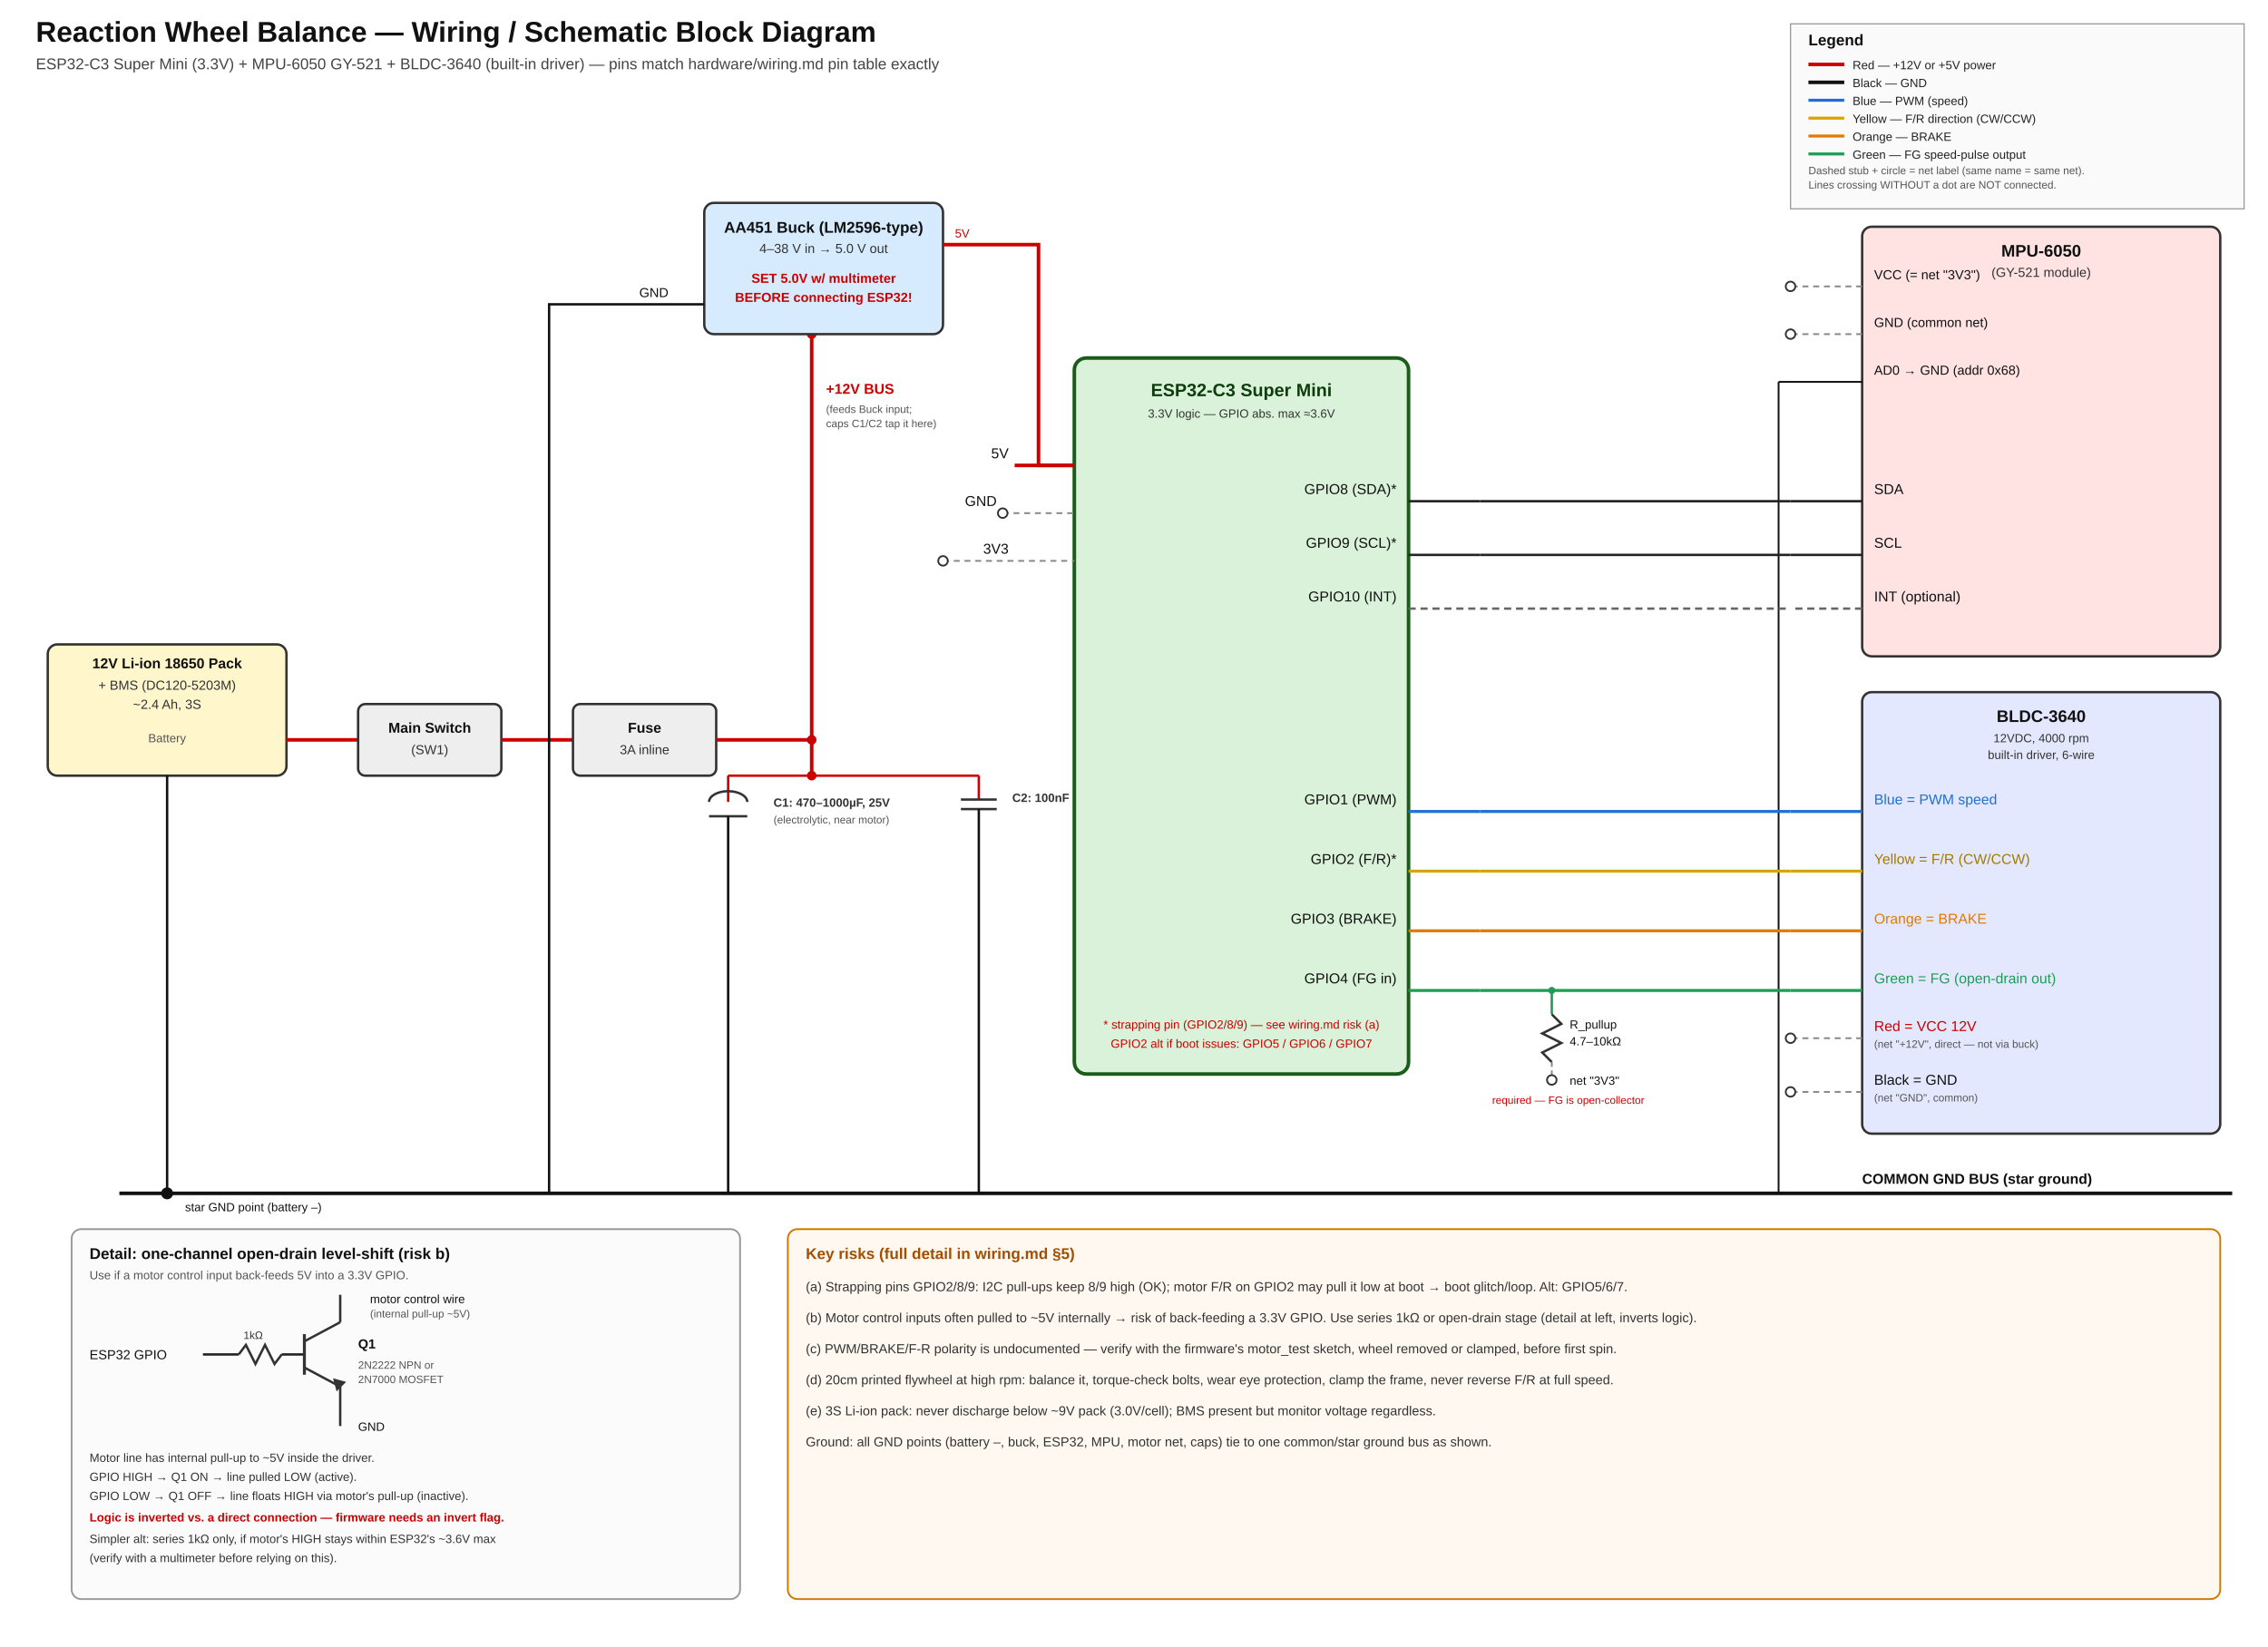
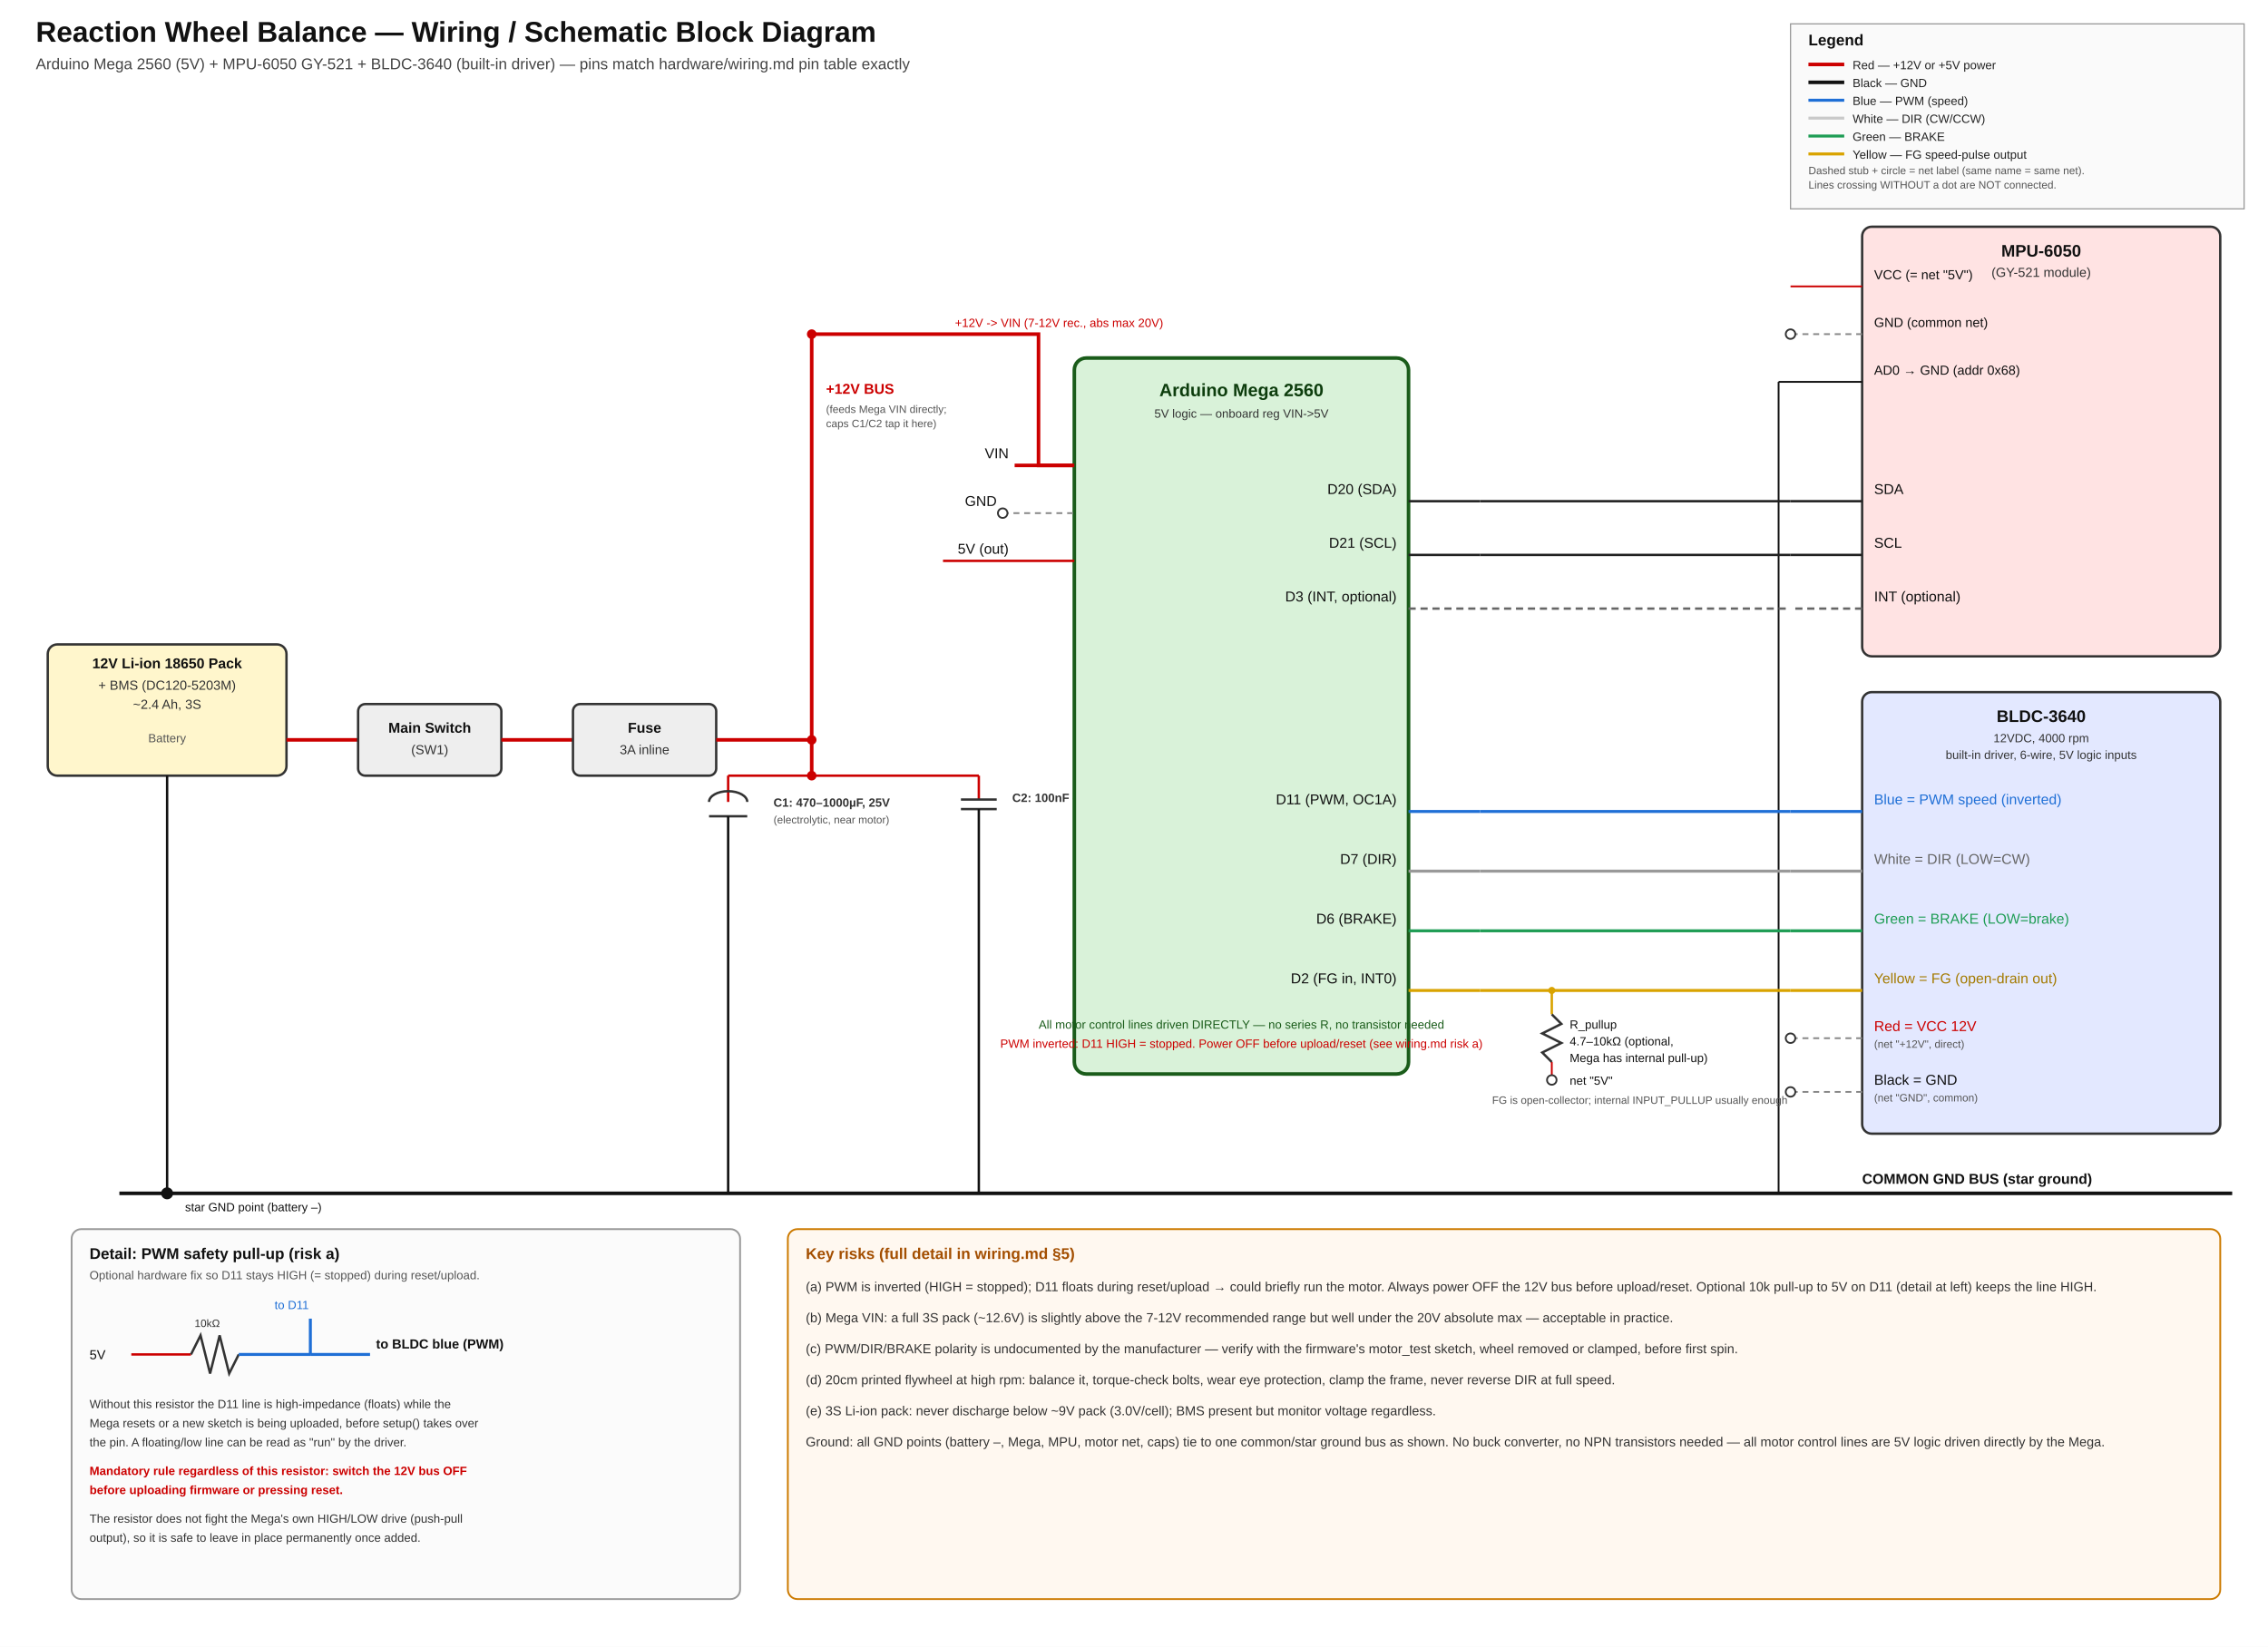
<svg xmlns="http://www.w3.org/2000/svg" width="1900" height="1380" viewBox="0 0 1900 1380" font-family="Segoe UI, Arial, sans-serif">
  <rect x="0" y="0" width="1900" height="1380" fill="#ffffff" />
  <text x="30" y="35" font-size="24" font-weight="bold" fill="#111">Reaction Wheel Balance — Wiring / Schematic Block Diagram</text>
-   <text x="30" y="58" font-size="13" fill="#444">ESP32-C3 Super Mini (3.3V) + MPU-6050 GY-521 + BLDC-3640 (built-in driver) — pins match hardware/wiring.md pin table exactly</text>
+   <text x="30" y="58" font-size="13" fill="#444">Arduino Mega 2560 (5V) + MPU-6050 GY-521 + BLDC-3640 (built-in driver) — pins match hardware/wiring.md pin table exactly</text>
  <rect x="1500" y="20" width="380" height="155" fill="#fafafa" stroke="#999" stroke-width="1" />
  <text x="1515" y="38" font-size="13" font-weight="bold" fill="#111">Legend</text>
  <line x1="1515" y1="54" x2="1545" y2="54" stroke="#cc0000" stroke-width="3" />
  <text x="1552" y="58" font-size="10" fill="#222">Red — +12V or +5V power</text>
  <line x1="1515" y1="69" x2="1545" y2="69" stroke="#111111" stroke-width="3" />
  <text x="1552" y="73" font-size="10" fill="#222">Black — GND</text>
  <line x1="1515" y1="84" x2="1545" y2="84" stroke="#1f6fd6" stroke-width="2.5" />
  <text x="1552" y="88" font-size="10" fill="#222">Blue — PWM (speed)</text>
-   <line x1="1515" y1="99" x2="1545" y2="99" stroke="#d9a300" stroke-width="2.5" />
-   <text x="1552" y="103" font-size="10" fill="#222">Yellow — F/R direction (CW/CCW)</text>
-   <line x1="1515" y1="114" x2="1545" y2="114" stroke="#e07b00" stroke-width="2.5" />
-   <text x="1552" y="118" font-size="10" fill="#222">Orange — BRAKE</text>
-   <line x1="1515" y1="129" x2="1545" y2="129" stroke="#1f9d55" stroke-width="2.5" />
-   <text x="1552" y="133" font-size="10" fill="#222">Green — FG speed-pulse output</text>
+   <line x1="1515" y1="99" x2="1545" y2="99" stroke="#c9c9c9" stroke-width="2.5" />
+   <text x="1552" y="103" font-size="10" fill="#222">White — DIR (CW/CCW)</text>
+   <line x1="1515" y1="114" x2="1545" y2="114" stroke="#1f9d55" stroke-width="2.5" />
+   <text x="1552" y="118" font-size="10" fill="#222">Green — BRAKE</text>
+   <line x1="1515" y1="129" x2="1545" y2="129" stroke="#d9a300" stroke-width="2.5" />
+   <text x="1552" y="133" font-size="10" fill="#222">Yellow — FG speed-pulse output</text>
  <text x="1515" y="146" font-size="9" fill="#555">Dashed stub + circle = net label (same name = same net).</text>
  <text x="1515" y="158" font-size="9" fill="#555">Lines crossing WITHOUT a dot are NOT connected.</text>
  <rect x="40" y="540" width="200" height="110" rx="8" fill="#FFF6CC" stroke="#333" stroke-width="2" />
  <text x="140" y="560" font-size="12" font-weight="bold" text-anchor="middle" fill="#111">12V Li-ion 18650 Pack</text>
  <text x="140" y="578" font-size="11" text-anchor="middle" fill="#333">+ BMS (DC120-5203M)</text>
  <text x="140" y="594" font-size="11" text-anchor="middle" fill="#333">~2.4 Ah, 3S</text>
  <text x="140" y="622" font-size="10" text-anchor="middle" fill="#555">Battery</text>
  <line x1="240" y1="620" x2="300" y2="620" stroke="#cc0000" stroke-width="3" />
  <line x1="140" y1="650" x2="140" y2="1000" stroke="#111111" stroke-width="2" />
  <circle cx="140" cy="1000" r="5" fill="#111111" />
  <text x="155" y="1015" font-size="10" fill="#111">star GND point (battery –)</text>
  <rect x="300" y="590" width="120" height="60" rx="6" fill="#eeeeee" stroke="#333" stroke-width="2" />
  <text x="360" y="614" font-size="12" font-weight="bold" text-anchor="middle" fill="#111">Main Switch</text>
  <text x="360" y="632" font-size="11" text-anchor="middle" fill="#333">(SW1)</text>
  <line x1="420" y1="620" x2="480" y2="620" stroke="#cc0000" stroke-width="3" />
  <rect x="480" y="590" width="120" height="60" rx="6" fill="#eeeeee" stroke="#333" stroke-width="2" />
  <text x="540" y="614" font-size="12" font-weight="bold" text-anchor="middle" fill="#111">Fuse</text>
  <text x="540" y="632" font-size="11" text-anchor="middle" fill="#333">3A inline</text>
  <line x1="600" y1="620" x2="680" y2="620" stroke="#cc0000" stroke-width="3" />
  <line x1="680" y1="280" x2="680" y2="650" stroke="#cc0000" stroke-width="3" />
  <circle cx="680" cy="280" r="4" fill="#cc0000" />
  <circle cx="680" cy="620" r="4" fill="#cc0000" />
  <circle cx="680" cy="650" r="4" fill="#cc0000" />
  <text x="692" y="330" font-size="12" font-weight="bold" fill="#cc0000">+12V BUS</text>
-   <text x="692" y="346" font-size="9" fill="#555">(feeds Buck input;</text>
+   <text x="692" y="346" font-size="9" fill="#555">(feeds Mega VIN directly;</text>
  <text x="692" y="358" font-size="9" fill="#555">caps C1/C2 tap it here)</text>
  <line x1="100" y1="1000" x2="1870" y2="1000" stroke="#111111" stroke-width="3" />
  <text x="1560" y="992" font-size="12" font-weight="bold" fill="#111">COMMON GND BUS (star ground)</text>
  <line x1="610" y1="650" x2="820" y2="650" stroke="#cc0000" stroke-width="2" />
  <line x1="610" y1="650" x2="610" y2="672" stroke="#cc0000" stroke-width="2" />
  <path d="M 594,672 A 16,9 0 0 1 626,672" fill="none" stroke="#333" stroke-width="2" />
  <line x1="594" y1="684" x2="626" y2="684" stroke="#333" stroke-width="2" />
  <line x1="610" y1="684" x2="610" y2="1000" stroke="#111111" stroke-width="2" />
  <text x="648" y="676" font-size="10" font-weight="bold" fill="#333">C1: 470–1000µF, 25V</text>
  <text x="648" y="690" font-size="9" fill="#555">(electrolytic, near motor)</text>
  <line x1="820" y1="650" x2="820" y2="670" stroke="#cc0000" stroke-width="2" />
  <line x1="805" y1="670" x2="835" y2="670" stroke="#333" stroke-width="2" />
  <line x1="805" y1="678" x2="835" y2="678" stroke="#333" stroke-width="2" />
  <line x1="820" y1="678" x2="820" y2="1000" stroke="#111111" stroke-width="2" />
  <text x="848" y="672" font-size="10" font-weight="bold" fill="#333">C2: 100nF ceramic</text>
-   <rect x="590" y="170" width="200" height="110" rx="8" fill="#D7EBFF" stroke="#333" stroke-width="2" />
-   <text x="690" y="195" font-size="13" font-weight="bold" text-anchor="middle" fill="#111">AA451 Buck (LM2596-type)</text>
-   <text x="690" y="212" font-size="11" text-anchor="middle" fill="#333">4–38 V in → 5.0 V out</text>
-   <text x="690" y="237" font-size="11" font-weight="bold" text-anchor="middle" fill="#cc0000">SET 5.0V w/ multimeter</text>
-   <text x="690" y="253" font-size="11" font-weight="bold" text-anchor="middle" fill="#cc0000">BEFORE connecting ESP32!</text>
-   <polyline points="790,205 870,205 870,390 900,390" fill="none" stroke="#cc0000" stroke-width="3" />
-   <text x="800" y="199" font-size="10" fill="#cc0000">5V</text>
-   <polyline points="590,255 460,255 460,1000" fill="none" stroke="#111111" stroke-width="2" />
-   <text x="560" y="249" font-family="Segoe UI, Arial, sans-serif" font-size="11" fill="#111111" text-anchor="end">GND</text>
+   <polyline points="680,280 870,280 870,390 900,390" fill="none" stroke="#cc0000" stroke-width="3" />
+   <text x="800" y="274" font-size="10" fill="#cc0000">+12V -&gt; VIN (7-12V rec., abs max 20V)</text>
  <rect x="900" y="300" width="280" height="600" rx="10" fill="#D9F2D9" stroke="#1a5c1a" stroke-width="3" />
-   <text x="1040" y="332" font-size="15" font-weight="bold" text-anchor="middle" fill="#0d3d0d">ESP32-C3 Super Mini</text>
-   <text x="1040" y="350" font-size="10" text-anchor="middle" fill="#333">3.3V logic — GPIO abs. max ≈3.6V</text>
+   <text x="1040" y="332" font-size="15" font-weight="bold" text-anchor="middle" fill="#0d3d0d">Arduino Mega 2560</text>
+   <text x="1040" y="350" font-size="10" text-anchor="middle" fill="#333">5V logic — onboard reg VIN-&gt;5V</text>
  <line x1="850" y1="390" x2="900" y2="390" stroke="#cc0000" stroke-width="3" />
-   <text x="845" y="384" font-size="12" text-anchor="end" fill="#111">5V</text>
+   <text x="845" y="384" font-size="12" text-anchor="end" fill="#111">VIN</text>
  <line x1="840" y1="430" x2="900" y2="430" stroke="#888" stroke-width="1.5" stroke-dasharray="5,4" />
  <circle cx="840" cy="430" r="4" fill="#ffffff" stroke="#333" stroke-width="1.5" />
  <text x="835" y="424" font-size="12" text-anchor="end" fill="#111">GND</text>
-   <line x1="790" y1="470" x2="900" y2="470" stroke="#888" stroke-width="1.5" stroke-dasharray="5,4" />
-   <circle cx="790" cy="470" r="4" fill="#ffffff" stroke="#333" stroke-width="1.5" />
-   <text x="845" y="464" font-size="12" text-anchor="end" fill="#111">3V3</text>
+   <line x1="790" y1="470" x2="900" y2="470" stroke="#cc0000" stroke-width="2" />
+   <text x="845" y="464" font-size="12" text-anchor="end" fill="#111">5V (out)</text>
  <line x1="1180" y1="420" x2="1240" y2="420" stroke="#222222" stroke-width="2" />
-   <text x="1170" y="414" font-size="12" text-anchor="end" fill="#111">GPIO8 (SDA)*</text>
+   <text x="1170" y="414" font-size="12" text-anchor="end" fill="#111">D20 (SDA)</text>
  <line x1="1180" y1="465" x2="1240" y2="465" stroke="#222222" stroke-width="2" />
-   <text x="1170" y="459" font-size="12" text-anchor="end" fill="#111">GPIO9 (SCL)*</text>
+   <text x="1170" y="459" font-size="12" text-anchor="end" fill="#111">D21 (SCL)</text>
  <line x1="1180" y1="510" x2="1240" y2="510" stroke="#666666" stroke-width="2" stroke-dasharray="6,4" />
-   <text x="1170" y="504" font-size="12" text-anchor="end" fill="#111">GPIO10 (INT)</text>
+   <text x="1170" y="504" font-size="12" text-anchor="end" fill="#111">D3 (INT, optional)</text>
  <line x1="1180" y1="680" x2="1240" y2="680" stroke="#1f6fd6" stroke-width="2.5" />
-   <text x="1170" y="674" font-size="12" text-anchor="end" fill="#111">GPIO1 (PWM)</text>
-   <line x1="1180" y1="730" x2="1240" y2="730" stroke="#d9a300" stroke-width="2.5" />
-   <text x="1170" y="724" font-size="12" text-anchor="end" fill="#111">GPIO2 (F/R)*</text>
-   <line x1="1180" y1="780" x2="1240" y2="780" stroke="#e07b00" stroke-width="2.5" />
-   <text x="1170" y="774" font-size="12" text-anchor="end" fill="#111">GPIO3 (BRAKE)</text>
-   <line x1="1240" y1="830" x2="1180" y2="830" stroke="#1f9d55" stroke-width="2.5" />
-   <text x="1170" y="824" font-size="12" text-anchor="end" fill="#111">GPIO4 (FG in)</text>
-   <text x="1040" y="862" font-size="10" text-anchor="middle" fill="#cc0000">* strapping pin (GPIO2/8/9) — see wiring.md risk (a)</text>
-   <text x="1040" y="878" font-size="10" text-anchor="middle" fill="#cc0000">GPIO2 alt if boot issues: GPIO5 / GPIO6 / GPIO7</text>
+   <text x="1170" y="674" font-size="12" text-anchor="end" fill="#111">D11 (PWM, OC1A)</text>
+   <line x1="1180" y1="730" x2="1240" y2="730" stroke="#999999" stroke-width="2.5" />
+   <text x="1170" y="724" font-size="12" text-anchor="end" fill="#111">D7 (DIR)</text>
+   <line x1="1180" y1="780" x2="1240" y2="780" stroke="#1f9d55" stroke-width="2.5" />
+   <text x="1170" y="774" font-size="12" text-anchor="end" fill="#111">D6 (BRAKE)</text>
+   <line x1="1240" y1="830" x2="1180" y2="830" stroke="#d9a300" stroke-width="2.5" />
+   <text x="1170" y="824" font-size="12" text-anchor="end" fill="#111">D2 (FG in, INT0)</text>
+   <text x="1040" y="862" font-size="10" text-anchor="middle" fill="#1a5c1a">All motor control lines driven DIRECTLY — no series R, no transistor needed</text>
+   <text x="1040" y="878" font-size="10" text-anchor="middle" fill="#cc0000">PWM inverted: D11 HIGH = stopped. Power OFF before upload/reset (see wiring.md risk a)</text>
  <rect x="1560" y="190" width="300" height="360" rx="8" fill="#FFE3E3" stroke="#333" stroke-width="2" />
  <text x="1710" y="215" font-size="14" font-weight="bold" text-anchor="middle" fill="#111">MPU-6050</text>
  <text x="1710" y="232" font-size="11" text-anchor="middle" fill="#333">(GY-521 module)</text>
-   <line x1="1560" y1="240" x2="1500" y2="240" stroke="#888" stroke-width="1.5" stroke-dasharray="5,4" />
-   <circle cx="1500" cy="240" r="4" fill="#ffffff" stroke="#333" stroke-width="1.5" />
-   <text x="1570" y="234" font-size="11" fill="#111">VCC (= net "3V3")</text>
+   <line x1="1560" y1="240" x2="1500" y2="240" stroke="#cc0000" stroke-width="1.5" />
+   <text x="1570" y="234" font-size="11" fill="#111">VCC (= net "5V")</text>
  <line x1="1560" y1="280" x2="1500" y2="280" stroke="#888" stroke-width="1.5" stroke-dasharray="5,4" />
  <circle cx="1500" cy="280" r="4" fill="#ffffff" stroke="#333" stroke-width="1.5" />
  <text x="1570" y="274" font-size="11" fill="#111">GND (common net)</text>
  <line x1="1560" y1="320" x2="1490" y2="320" stroke="#111111" stroke-width="1.5" />
  <line x1="1490" y1="320" x2="1490" y2="1000" stroke="#111111" stroke-width="1.5" />
  <text x="1570" y="314" font-size="11" fill="#111">AD0 → GND (addr 0x68)</text>
  <line x1="1560" y1="420" x2="1500" y2="420" stroke="#222222" stroke-width="2" />
  <text x="1570" y="414" font-size="12" fill="#111">SDA</text>
  <line x1="1560" y1="465" x2="1500" y2="465" stroke="#222222" stroke-width="2" />
  <text x="1570" y="459" font-size="12" fill="#111">SCL</text>
  <line x1="1560" y1="510" x2="1500" y2="510" stroke="#666666" stroke-width="2" stroke-dasharray="6,4" />
  <text x="1570" y="504" font-size="12" fill="#111">INT (optional)</text>
  <line x1="1240" y1="420" x2="1500" y2="420" stroke="#222222" stroke-width="2" />
  <line x1="1240" y1="465" x2="1500" y2="465" stroke="#222222" stroke-width="2" />
  <line x1="1240" y1="510" x2="1500" y2="510" stroke="#666666" stroke-width="2" stroke-dasharray="6,4" />
  <rect x="1560" y="580" width="300" height="370" rx="8" fill="#E3E8FF" stroke="#333" stroke-width="2" />
  <text x="1710" y="605" font-size="14" font-weight="bold" text-anchor="middle" fill="#111">BLDC-3640</text>
  <text x="1710" y="622" font-size="10" text-anchor="middle" fill="#333">12VDC, 4000 rpm</text>
-   <text x="1710" y="636" font-size="10" text-anchor="middle" fill="#333">built-in driver, 6-wire</text>
+   <text x="1710" y="636" font-size="10" text-anchor="middle" fill="#333">built-in driver, 6-wire, 5V logic inputs</text>
  <line x1="1560" y1="680" x2="1500" y2="680" stroke="#1f6fd6" stroke-width="2.5" />
-   <text x="1570" y="674" font-size="12" fill="#1f6fd6">Blue = PWM speed</text>
-   <line x1="1560" y1="730" x2="1500" y2="730" stroke="#d9a300" stroke-width="2.5" />
-   <text x="1570" y="724" font-size="12" fill="#a37a00">Yellow = F/R (CW/CCW)</text>
-   <line x1="1560" y1="780" x2="1500" y2="780" stroke="#e07b00" stroke-width="2.5" />
-   <text x="1570" y="774" font-size="12" fill="#e07b00">Orange = BRAKE</text>
-   <line x1="1500" y1="830" x2="1560" y2="830" stroke="#1f9d55" stroke-width="2.5" />
-   <text x="1570" y="824" font-size="12" fill="#1f9d55">Green = FG (open-drain out)</text>
+   <text x="1570" y="674" font-size="12" fill="#1f6fd6">Blue = PWM speed (inverted)</text>
+   <line x1="1560" y1="730" x2="1500" y2="730" stroke="#999999" stroke-width="2.5" />
+   <text x="1570" y="724" font-size="12" fill="#666666">White = DIR (LOW=CW)</text>
+   <line x1="1560" y1="780" x2="1500" y2="780" stroke="#1f9d55" stroke-width="2.5" />
+   <text x="1570" y="774" font-size="12" fill="#1f9d55">Green = BRAKE (LOW=brake)</text>
+   <line x1="1500" y1="830" x2="1560" y2="830" stroke="#d9a300" stroke-width="2.5" />
+   <text x="1570" y="824" font-size="12" fill="#a37a00">Yellow = FG (open-drain out)</text>
  <line x1="1240" y1="680" x2="1500" y2="680" stroke="#1f6fd6" stroke-width="2.5" />
-   <line x1="1240" y1="730" x2="1500" y2="730" stroke="#d9a300" stroke-width="2.5" />
-   <line x1="1240" y1="780" x2="1500" y2="780" stroke="#e07b00" stroke-width="2.5" />
-   <line x1="1240" y1="830" x2="1500" y2="830" stroke="#1f9d55" stroke-width="2.5" />
+   <line x1="1240" y1="730" x2="1500" y2="730" stroke="#999999" stroke-width="2.5" />
+   <line x1="1240" y1="780" x2="1500" y2="780" stroke="#1f9d55" stroke-width="2.5" />
+   <line x1="1240" y1="830" x2="1500" y2="830" stroke="#d9a300" stroke-width="2.5" />
  <line x1="1560" y1="870" x2="1500" y2="870" stroke="#888" stroke-width="1.5" stroke-dasharray="5,4" />
  <circle cx="1500" cy="870" r="4" fill="#ffffff" stroke="#333" stroke-width="1.5" />
  <text x="1570" y="864" font-size="12" fill="#cc0000">Red = VCC 12V</text>
-   <text x="1570" y="878" font-size="9" fill="#555">(net "+12V", direct — not via buck)</text>
+   <text x="1570" y="878" font-size="9" fill="#555">(net "+12V", direct)</text>
  <line x1="1560" y1="915" x2="1500" y2="915" stroke="#888" stroke-width="1.5" stroke-dasharray="5,4" />
  <circle cx="1500" cy="915" r="4" fill="#ffffff" stroke="#333" stroke-width="1.5" />
  <text x="1570" y="909" font-size="12" fill="#111">Black = GND</text>
  <text x="1570" y="923" font-size="9" fill="#555">(net "GND", common)</text>
-   <circle cx="1300" cy="830" r="3" fill="#1f9d55" />
-   <line x1="1300" y1="830" x2="1300" y2="850" stroke="#1f9d55" stroke-width="2" />
+   <circle cx="1300" cy="830" r="3" fill="#d9a300" />
+   <line x1="1300" y1="830" x2="1300" y2="850" stroke="#d9a300" stroke-width="2" />
  <polyline points="1300,850 1308,858 1292,866 1308,874 1292,882 1300,890" fill="none" stroke="#333" stroke-width="2" />
-   <line x1="1300" y1="890" x2="1300" y2="905" stroke="#888" stroke-width="1.5" stroke-dasharray="4,3" />
+   <line x1="1300" y1="890" x2="1300" y2="905" stroke="#cc0000" stroke-width="1.5" />
  <circle cx="1300" cy="905" r="4" fill="#ffffff" stroke="#333" stroke-width="1.5" />
  <text x="1315" y="862" font-size="10" fill="#111">R_pullup</text>
-   <text x="1315" y="876" font-size="10" fill="#111">4.7–10kΩ</text>
-   <text x="1315" y="909" font-size="10" fill="#111">net "3V3"</text>
-   <text x="1250" y="925" font-size="9" fill="#cc0000">required — FG is open-collector</text>
+   <text x="1315" y="876" font-size="10" fill="#111">4.7–10kΩ (optional,</text>
+   <text x="1315" y="890" font-size="10" fill="#111">Mega has internal pull-up)</text>
+   <text x="1315" y="909" font-size="10" fill="#111">net "5V"</text>
+   <text x="1250" y="925" font-size="9" fill="#555">FG is open-collector; internal INPUT_PULLUP usually enough</text>
  <rect x="60" y="1030" width="560" height="310" rx="8" fill="#fbfbfb" stroke="#999" stroke-width="1.5" />
-   <text x="75" y="1055" font-size="13" font-weight="bold" fill="#111">Detail: one-channel open-drain level-shift (risk b)</text>
-   <text x="75" y="1072" font-size="10" fill="#555">Use if a motor control input back-feeds 5V into a 3.3V GPIO.</text>
-   <text x="310" y="1092" font-size="10" fill="#111">motor control wire</text>
-   <text x="310" y="1104" font-size="9" fill="#555">(internal pull-up ~5V)</text>
-   <text x="75" y="1139" font-size="11" fill="#111">ESP32 GPIO</text>
-   <line x1="170" y1="1135" x2="200" y2="1135" stroke="#222" stroke-width="2" />
-   <polyline points="200,1135 206,1127 214,1143 222,1127 230,1143 236,1135" fill="none" stroke="#333" stroke-width="2" />
-   <text x="204" y="1122" font-size="9" fill="#333">1kΩ</text>
-   <line x1="236" y1="1135" x2="255" y2="1135" stroke="#222" stroke-width="2" />
-   <line x1="255" y1="1118" x2="255" y2="1152" stroke="#333" stroke-width="2.5" />
-   <line x1="255" y1="1124" x2="285" y2="1108" stroke="#333" stroke-width="2" />
-   <line x1="285" y1="1108" x2="285" y2="1085" stroke="#333" stroke-width="2" />
-   <line x1="255" y1="1146" x2="285" y2="1162" stroke="#333" stroke-width="2" />
-   <polygon points="279,1155 290,1158 282,1166" fill="#333" />
-   <line x1="285" y1="1162" x2="285" y2="1195" stroke="#333" stroke-width="2" />
-   <text x="300" y="1130" font-size="11" font-weight="bold" fill="#111">Q1</text>
-   <text x="300" y="1147" font-size="9" fill="#555">2N2222 NPN or</text>
-   <text x="300" y="1159" font-size="9" fill="#555">2N7000 MOSFET</text>
-   <text x="300" y="1199" font-size="10" fill="#111">GND</text>
-   <text x="75" y="1225" font-size="10" fill="#333">Motor line has internal pull-up to ~5V inside the driver.</text>
-   <text x="75" y="1241" font-size="10" fill="#333">GPIO HIGH → Q1 ON → line pulled LOW (active).</text>
-   <text x="75" y="1257" font-size="10" fill="#333">GPIO LOW → Q1 OFF → line floats HIGH via motor's pull-up (inactive).</text>
-   <text x="75" y="1275" font-size="10" font-weight="bold" fill="#cc0000">Logic is inverted vs. a direct connection — firmware needs an invert flag.</text>
-   <text x="75" y="1293" font-size="10" fill="#333">Simpler alt: series 1kΩ only, if motor's HIGH stays within ESP32's ~3.6V max</text>
-   <text x="75" y="1309" font-size="10" fill="#333">(verify with a multimeter before relying on this).</text>
+   <text x="75" y="1055" font-size="13" font-weight="bold" fill="#111">Detail: PWM safety pull-up (risk a)</text>
+   <text x="75" y="1072" font-size="10" fill="#555">Optional hardware fix so D11 stays HIGH (= stopped) during reset/upload.</text>
+   <text x="75" y="1139" font-size="11" fill="#111">5V</text>
+   <line x1="110" y1="1135" x2="160" y2="1135" stroke="#cc0000" stroke-width="2" />
+   <polyline points="160,1135 168,1119 176,1151 184,1119 192,1151 200,1135" fill="none" stroke="#333" stroke-width="2" />
+   <text x="163" y="1112" font-size="9" fill="#333">10kΩ</text>
+   <line x1="200" y1="1135" x2="260" y2="1135" stroke="#1f6fd6" stroke-width="2.5" />
+   <line x1="260" y1="1135" x2="260" y2="1105" stroke="#1f6fd6" stroke-width="2.5" />
+   <text x="230" y="1097" font-size="10" fill="#1f6fd6">to D11</text>
+   <line x1="260" y1="1135" x2="310" y2="1135" stroke="#1f6fd6" stroke-width="2.5" />
+   <text x="315" y="1130" font-size="11" font-weight="bold" fill="#111">to BLDC blue (PWM)</text>
+   <text x="75" y="1180" font-size="10" fill="#333">Without this resistor the D11 line is high-impedance (floats) while the</text>
+   <text x="75" y="1196" font-size="10" fill="#333">Mega resets or a new sketch is being uploaded, before setup() takes over</text>
+   <text x="75" y="1212" font-size="10" fill="#333">the pin. A floating/low line can be read as "run" by the driver.</text>
+   <text x="75" y="1236" font-size="10" font-weight="bold" fill="#cc0000">Mandatory rule regardless of this resistor: switch the 12V bus OFF</text>
+   <text x="75" y="1252" font-size="10" font-weight="bold" fill="#cc0000">before uploading firmware or pressing reset.</text>
+   <text x="75" y="1276" font-size="10" fill="#333">The resistor does not fight the Mega's own HIGH/LOW drive (push-pull</text>
+   <text x="75" y="1292" font-size="10" fill="#333">output), so it is safe to leave in place permanently once added.</text>
  <rect x="660" y="1030" width="1200" height="310" rx="8" fill="#fff8f0" stroke="#cc7a00" stroke-width="1.5" />
  <text x="675" y="1055" font-size="13" font-weight="bold" fill="#a34e00">Key risks (full detail in wiring.md §5)</text>
-   <text x="675" y="1082" font-size="11" fill="#333">(a) Strapping pins GPIO2/8/9: I2C pull-ups keep 8/9 high (OK); motor F/R on GPIO2 may pull it low at boot → boot glitch/loop. Alt: GPIO5/6/7.</text>
-   <text x="675" y="1108" font-size="11" fill="#333">(b) Motor control inputs often pulled to ~5V internally → risk of back-feeding a 3.3V GPIO. Use series 1kΩ or open-drain stage (detail at left, inverts logic).</text>
-   <text x="675" y="1134" font-size="11" fill="#333">(c) PWM/BRAKE/F-R polarity is undocumented — verify with the firmware's motor_test sketch, wheel removed or clamped, before first spin.</text>
-   <text x="675" y="1160" font-size="11" fill="#333">(d) 20cm printed flywheel at high rpm: balance it, torque-check bolts, wear eye protection, clamp the frame, never reverse F/R at full speed.</text>
+   <text x="675" y="1082" font-size="11" fill="#333">(a) PWM is inverted (HIGH = stopped); D11 floats during reset/upload → could briefly run the motor. Always power OFF the 12V bus before upload/reset. Optional 10k pull-up to 5V on D11 (detail at left) keeps the line HIGH.</text>
+   <text x="675" y="1108" font-size="11" fill="#333">(b) Mega VIN: a full 3S pack (~12.6V) is slightly above the 7-12V recommended range but well under the 20V absolute max — acceptable in practice.</text>
+   <text x="675" y="1134" font-size="11" fill="#333">(c) PWM/DIR/BRAKE polarity is undocumented by the manufacturer — verify with the firmware's motor_test sketch, wheel removed or clamped, before first spin.</text>
+   <text x="675" y="1160" font-size="11" fill="#333">(d) 20cm printed flywheel at high rpm: balance it, torque-check bolts, wear eye protection, clamp the frame, never reverse DIR at full speed.</text>
  <text x="675" y="1186" font-size="11" fill="#333">(e) 3S Li-ion pack: never discharge below ~9V pack (3.0V/cell); BMS present but monitor voltage regardless.</text>
-   <text x="675" y="1212" font-size="11" fill="#333">Ground: all GND points (battery –, buck, ESP32, MPU, motor net, caps) tie to one common/star ground bus as shown.</text>
+   <text x="675" y="1212" font-size="11" fill="#333">Ground: all GND points (battery –, Mega, MPU, motor net, caps) tie to one common/star ground bus as shown. No buck converter, no NPN transistors needed — all motor control lines are 5V logic driven directly by the Mega.</text>
</svg>
